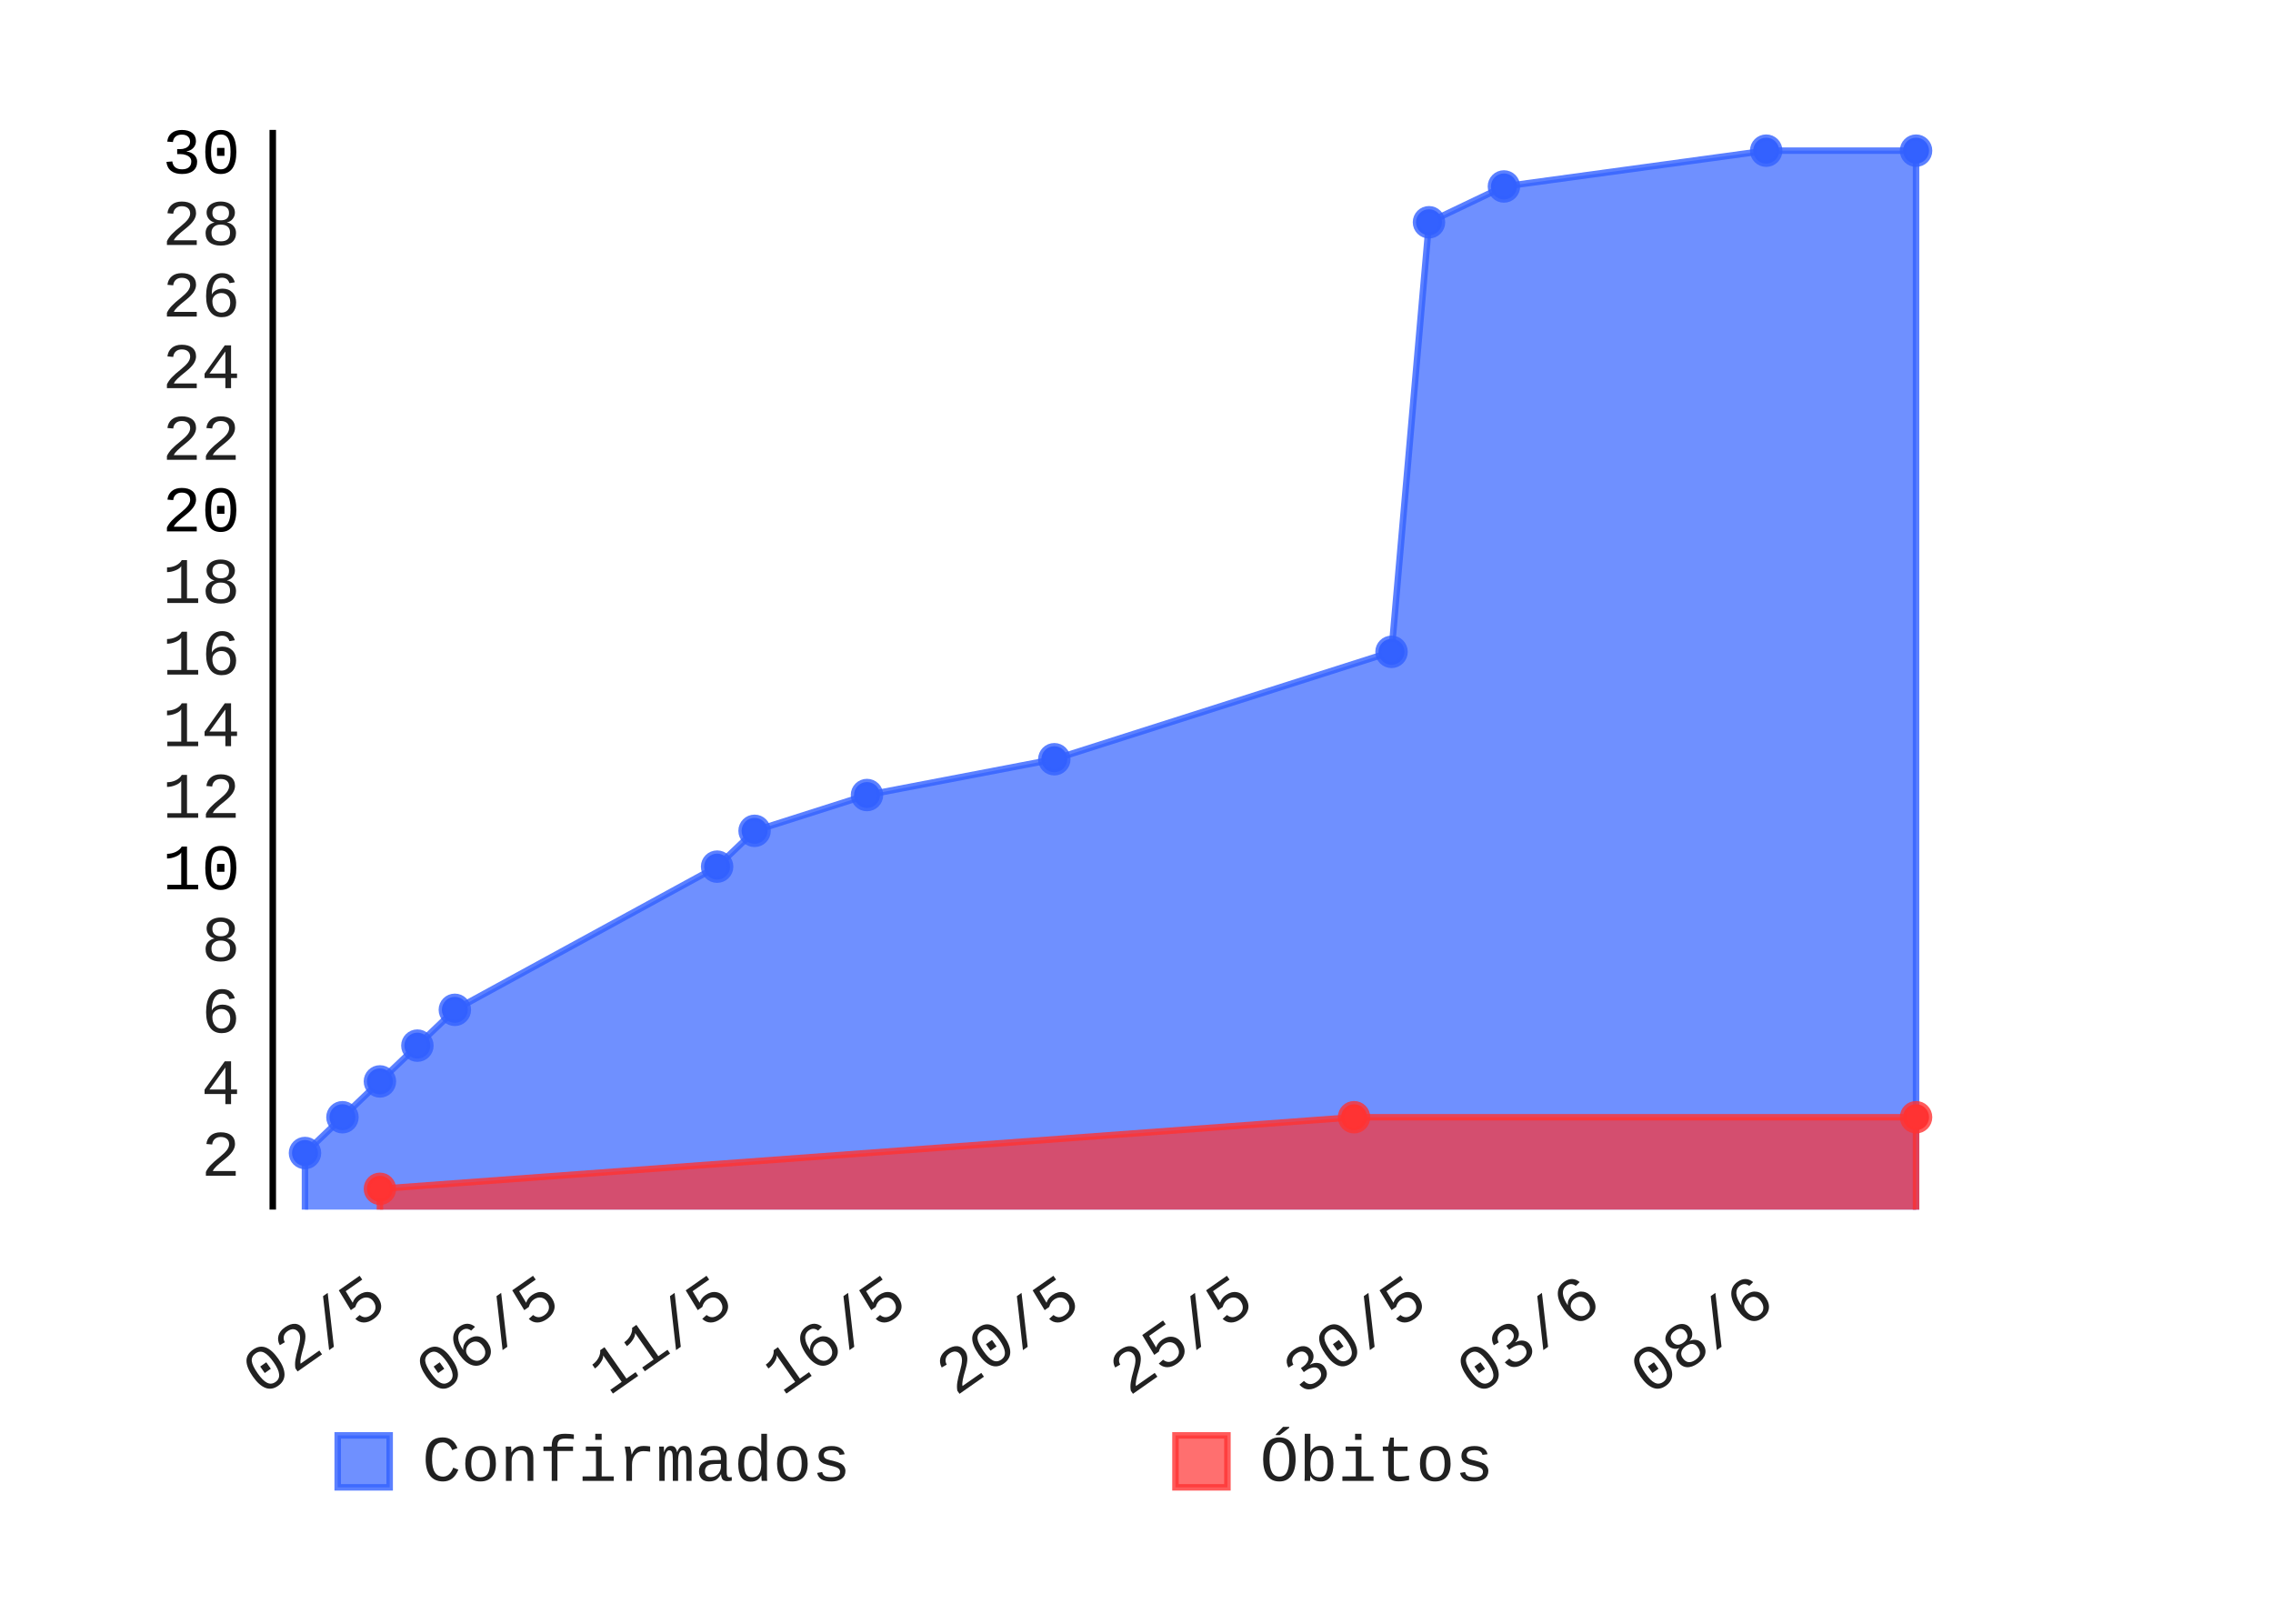
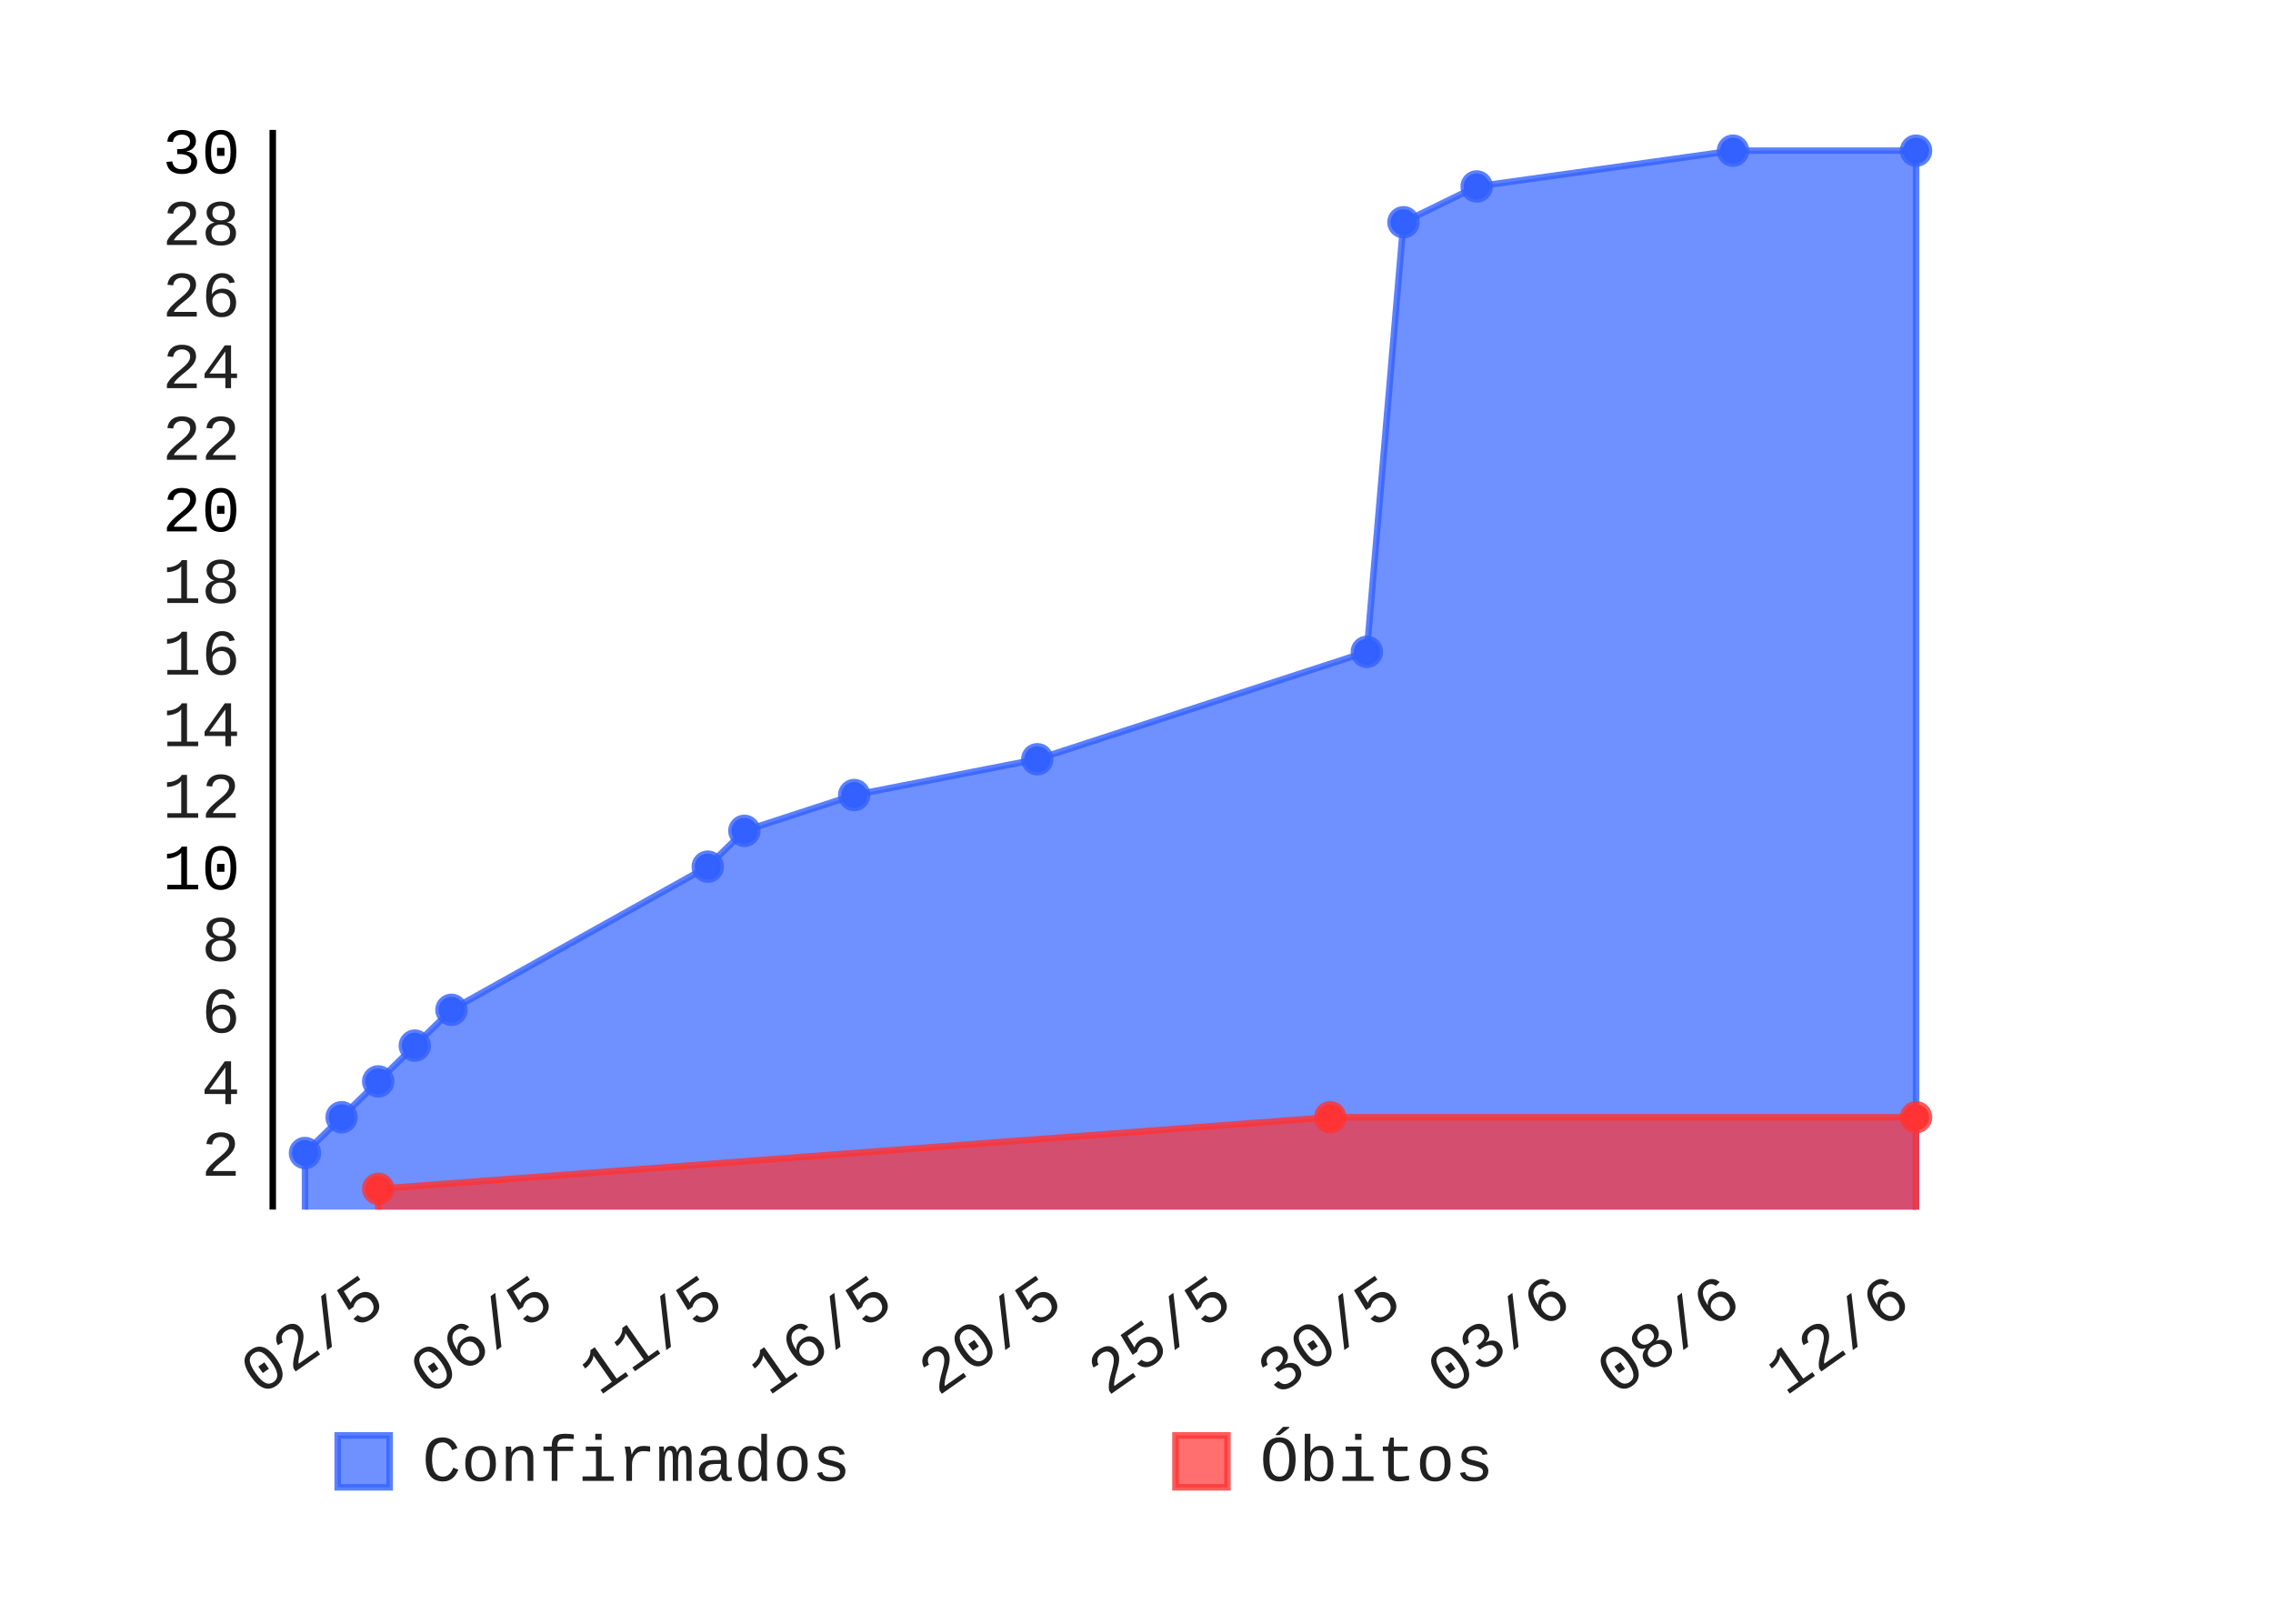
- <svg xmlns="http://www.w3.org/2000/svg" class="pygal-chart" height="250" id="chart-02069df1-2b1e-4411-9e37-39753270b47d" viewBox="0 0 350 250" width="350">
+ <svg xmlns="http://www.w3.org/2000/svg" class="pygal-chart" height="250" id="chart-ac19b2b9-aa6d-419f-8274-ddbf52510b7f" viewBox="0 0 350 250" width="350">
  <defs>
-     <style type="text/css">#chart-02069df1-2b1e-4411-9e37-39753270b47d{-webkit-user-select:none;-webkit-font-smoothing:antialiased;font-family:Consolas,"Liberation Mono",Menlo,Courier,monospace}#chart-02069df1-2b1e-4411-9e37-39753270b47d .title{font-family:Consolas,"Liberation Mono",Menlo,Courier,monospace;font-size:8px}#chart-02069df1-2b1e-4411-9e37-39753270b47d .legends .legend text{font-family:Consolas,"Liberation Mono",Menlo,Courier,monospace;font-size:10px}#chart-02069df1-2b1e-4411-9e37-39753270b47d .axis text{font-family:Consolas,"Liberation Mono",Menlo,Courier,monospace;font-size:10px}#chart-02069df1-2b1e-4411-9e37-39753270b47d .axis text.major{font-family:Consolas,"Liberation Mono",Menlo,Courier,monospace;font-size:10px}#chart-02069df1-2b1e-4411-9e37-39753270b47d .text-overlay text.value{font-family:Consolas,"Liberation Mono",Menlo,Courier,monospace;font-size:16px}#chart-02069df1-2b1e-4411-9e37-39753270b47d .text-overlay text.label{font-family:Consolas,"Liberation Mono",Menlo,Courier,monospace;font-size:10px}#chart-02069df1-2b1e-4411-9e37-39753270b47d .tooltip{font-family:Consolas,"Liberation Mono",Menlo,Courier,monospace;font-size:12px}#chart-02069df1-2b1e-4411-9e37-39753270b47d text.no_data{font-family:Consolas,"Liberation Mono",Menlo,Courier,monospace;font-size:64px}
- #chart-02069df1-2b1e-4411-9e37-39753270b47d{background-color:transparent}#chart-02069df1-2b1e-4411-9e37-39753270b47d path,#chart-02069df1-2b1e-4411-9e37-39753270b47d line,#chart-02069df1-2b1e-4411-9e37-39753270b47d rect,#chart-02069df1-2b1e-4411-9e37-39753270b47d circle{-webkit-transition:150ms;-moz-transition:150ms;transition:150ms}#chart-02069df1-2b1e-4411-9e37-39753270b47d .graph &gt; .background{fill:transparent}#chart-02069df1-2b1e-4411-9e37-39753270b47d .plot &gt; .background{fill:rgba(255,255,255,1)}#chart-02069df1-2b1e-4411-9e37-39753270b47d .graph{fill:rgba(0,0,0,.87)}#chart-02069df1-2b1e-4411-9e37-39753270b47d text.no_data{fill:rgba(0,0,0,1)}#chart-02069df1-2b1e-4411-9e37-39753270b47d .title{fill:rgba(0,0,0,1)}#chart-02069df1-2b1e-4411-9e37-39753270b47d .legends .legend text{fill:rgba(0,0,0,.87)}#chart-02069df1-2b1e-4411-9e37-39753270b47d .legends .legend:hover text{fill:rgba(0,0,0,1)}#chart-02069df1-2b1e-4411-9e37-39753270b47d .axis .line{stroke:rgba(0,0,0,1)}#chart-02069df1-2b1e-4411-9e37-39753270b47d .axis .guide.line{stroke:rgba(0,0,0,.54)}#chart-02069df1-2b1e-4411-9e37-39753270b47d .axis .major.line{stroke:rgba(0,0,0,.87)}#chart-02069df1-2b1e-4411-9e37-39753270b47d .axis text.major{fill:rgba(0,0,0,1)}#chart-02069df1-2b1e-4411-9e37-39753270b47d .axis.y .guides:hover .guide.line,#chart-02069df1-2b1e-4411-9e37-39753270b47d .line-graph .axis.x .guides:hover .guide.line,#chart-02069df1-2b1e-4411-9e37-39753270b47d .stackedline-graph .axis.x .guides:hover .guide.line,#chart-02069df1-2b1e-4411-9e37-39753270b47d .xy-graph .axis.x .guides:hover .guide.line{stroke:rgba(0,0,0,1)}#chart-02069df1-2b1e-4411-9e37-39753270b47d .axis .guides:hover text{fill:rgba(0,0,0,1)}#chart-02069df1-2b1e-4411-9e37-39753270b47d .reactive{fill-opacity:.7;stroke-opacity:.8}#chart-02069df1-2b1e-4411-9e37-39753270b47d .ci{stroke:rgba(0,0,0,.87)}#chart-02069df1-2b1e-4411-9e37-39753270b47d .reactive.active,#chart-02069df1-2b1e-4411-9e37-39753270b47d .active .reactive{fill-opacity:.8;stroke-opacity:.9;stroke-width:4}#chart-02069df1-2b1e-4411-9e37-39753270b47d .ci .reactive.active{stroke-width:1.5}#chart-02069df1-2b1e-4411-9e37-39753270b47d .series text{fill:rgba(0,0,0,1)}#chart-02069df1-2b1e-4411-9e37-39753270b47d .tooltip rect{fill:rgba(255,255,255,1);stroke:rgba(0,0,0,1);-webkit-transition:opacity 150ms;-moz-transition:opacity 150ms;transition:opacity 150ms}#chart-02069df1-2b1e-4411-9e37-39753270b47d .tooltip .label{fill:rgba(0,0,0,.87)}#chart-02069df1-2b1e-4411-9e37-39753270b47d .tooltip .label{fill:rgba(0,0,0,.87)}#chart-02069df1-2b1e-4411-9e37-39753270b47d .tooltip .legend{font-size:.8em;fill:rgba(0,0,0,.54)}#chart-02069df1-2b1e-4411-9e37-39753270b47d .tooltip .x_label{font-size:.6em;fill:rgba(0,0,0,1)}#chart-02069df1-2b1e-4411-9e37-39753270b47d .tooltip .xlink{font-size:.5em;text-decoration:underline}#chart-02069df1-2b1e-4411-9e37-39753270b47d .tooltip .value{font-size:1.5em}#chart-02069df1-2b1e-4411-9e37-39753270b47d .bound{font-size:.5em}#chart-02069df1-2b1e-4411-9e37-39753270b47d .max-value{font-size:.75em;fill:rgba(0,0,0,.54)}#chart-02069df1-2b1e-4411-9e37-39753270b47d .map-element{fill:rgba(255,255,255,1);stroke:rgba(0,0,0,.54) !important}#chart-02069df1-2b1e-4411-9e37-39753270b47d .map-element .reactive{fill-opacity:inherit;stroke-opacity:inherit}#chart-02069df1-2b1e-4411-9e37-39753270b47d .color-0,#chart-02069df1-2b1e-4411-9e37-39753270b47d .color-0 a:visited{stroke:#3361FF;fill:#3361FF}#chart-02069df1-2b1e-4411-9e37-39753270b47d .color-1,#chart-02069df1-2b1e-4411-9e37-39753270b47d .color-1 a:visited{stroke:#FF3333;fill:#FF3333}#chart-02069df1-2b1e-4411-9e37-39753270b47d .text-overlay .color-0 text{fill:black}#chart-02069df1-2b1e-4411-9e37-39753270b47d .text-overlay .color-1 text{fill:black}
- #chart-02069df1-2b1e-4411-9e37-39753270b47d text.no_data{text-anchor:middle}#chart-02069df1-2b1e-4411-9e37-39753270b47d .guide.line{fill:none}#chart-02069df1-2b1e-4411-9e37-39753270b47d .centered{text-anchor:middle}#chart-02069df1-2b1e-4411-9e37-39753270b47d .title{text-anchor:middle}#chart-02069df1-2b1e-4411-9e37-39753270b47d .legends .legend text{fill-opacity:1}#chart-02069df1-2b1e-4411-9e37-39753270b47d .axis.x text{text-anchor:middle}#chart-02069df1-2b1e-4411-9e37-39753270b47d .axis.x:not(.web) text[transform]{text-anchor:start}#chart-02069df1-2b1e-4411-9e37-39753270b47d .axis.x:not(.web) text[transform].backwards{text-anchor:end}#chart-02069df1-2b1e-4411-9e37-39753270b47d .axis.y text{text-anchor:end}#chart-02069df1-2b1e-4411-9e37-39753270b47d .axis.y text[transform].backwards{text-anchor:start}#chart-02069df1-2b1e-4411-9e37-39753270b47d .axis.y2 text{text-anchor:start}#chart-02069df1-2b1e-4411-9e37-39753270b47d .axis.y2 text[transform].backwards{text-anchor:end}#chart-02069df1-2b1e-4411-9e37-39753270b47d .axis .guide.line{stroke-dasharray:4,4}#chart-02069df1-2b1e-4411-9e37-39753270b47d .axis .major.guide.line{stroke-dasharray:6,6}#chart-02069df1-2b1e-4411-9e37-39753270b47d .horizontal .axis.y .guide.line,#chart-02069df1-2b1e-4411-9e37-39753270b47d .horizontal .axis.y2 .guide.line,#chart-02069df1-2b1e-4411-9e37-39753270b47d .vertical .axis.x .guide.line{opacity:0}#chart-02069df1-2b1e-4411-9e37-39753270b47d .horizontal .axis.always_show .guide.line,#chart-02069df1-2b1e-4411-9e37-39753270b47d .vertical .axis.always_show .guide.line{opacity:1 !important}#chart-02069df1-2b1e-4411-9e37-39753270b47d .axis.y .guides:hover .guide.line,#chart-02069df1-2b1e-4411-9e37-39753270b47d .axis.y2 .guides:hover .guide.line,#chart-02069df1-2b1e-4411-9e37-39753270b47d .axis.x .guides:hover .guide.line{opacity:1}#chart-02069df1-2b1e-4411-9e37-39753270b47d .axis .guides:hover text{opacity:1}#chart-02069df1-2b1e-4411-9e37-39753270b47d .nofill{fill:none}#chart-02069df1-2b1e-4411-9e37-39753270b47d .subtle-fill{fill-opacity:.2}#chart-02069df1-2b1e-4411-9e37-39753270b47d .dot{stroke-width:1px;fill-opacity:1}#chart-02069df1-2b1e-4411-9e37-39753270b47d .dot.active{stroke-width:5px}#chart-02069df1-2b1e-4411-9e37-39753270b47d .dot.negative{fill:transparent}#chart-02069df1-2b1e-4411-9e37-39753270b47d text,#chart-02069df1-2b1e-4411-9e37-39753270b47d tspan{stroke:none !important}#chart-02069df1-2b1e-4411-9e37-39753270b47d .series text.active{opacity:1}#chart-02069df1-2b1e-4411-9e37-39753270b47d .tooltip rect{fill-opacity:.95;stroke-width:.5}#chart-02069df1-2b1e-4411-9e37-39753270b47d .tooltip text{fill-opacity:1}#chart-02069df1-2b1e-4411-9e37-39753270b47d .showable{visibility:hidden}#chart-02069df1-2b1e-4411-9e37-39753270b47d .showable.shown{visibility:visible}#chart-02069df1-2b1e-4411-9e37-39753270b47d .gauge-background{fill:rgba(229,229,229,1);stroke:none}#chart-02069df1-2b1e-4411-9e37-39753270b47d .bg-lines{stroke:transparent;stroke-width:2px}</style>
+     <style type="text/css">#chart-ac19b2b9-aa6d-419f-8274-ddbf52510b7f{-webkit-user-select:none;-webkit-font-smoothing:antialiased;font-family:Consolas,"Liberation Mono",Menlo,Courier,monospace}#chart-ac19b2b9-aa6d-419f-8274-ddbf52510b7f .title{font-family:Consolas,"Liberation Mono",Menlo,Courier,monospace;font-size:8px}#chart-ac19b2b9-aa6d-419f-8274-ddbf52510b7f .legends .legend text{font-family:Consolas,"Liberation Mono",Menlo,Courier,monospace;font-size:10px}#chart-ac19b2b9-aa6d-419f-8274-ddbf52510b7f .axis text{font-family:Consolas,"Liberation Mono",Menlo,Courier,monospace;font-size:10px}#chart-ac19b2b9-aa6d-419f-8274-ddbf52510b7f .axis text.major{font-family:Consolas,"Liberation Mono",Menlo,Courier,monospace;font-size:10px}#chart-ac19b2b9-aa6d-419f-8274-ddbf52510b7f .text-overlay text.value{font-family:Consolas,"Liberation Mono",Menlo,Courier,monospace;font-size:16px}#chart-ac19b2b9-aa6d-419f-8274-ddbf52510b7f .text-overlay text.label{font-family:Consolas,"Liberation Mono",Menlo,Courier,monospace;font-size:10px}#chart-ac19b2b9-aa6d-419f-8274-ddbf52510b7f .tooltip{font-family:Consolas,"Liberation Mono",Menlo,Courier,monospace;font-size:12px}#chart-ac19b2b9-aa6d-419f-8274-ddbf52510b7f text.no_data{font-family:Consolas,"Liberation Mono",Menlo,Courier,monospace;font-size:64px}
+ #chart-ac19b2b9-aa6d-419f-8274-ddbf52510b7f{background-color:transparent}#chart-ac19b2b9-aa6d-419f-8274-ddbf52510b7f path,#chart-ac19b2b9-aa6d-419f-8274-ddbf52510b7f line,#chart-ac19b2b9-aa6d-419f-8274-ddbf52510b7f rect,#chart-ac19b2b9-aa6d-419f-8274-ddbf52510b7f circle{-webkit-transition:150ms;-moz-transition:150ms;transition:150ms}#chart-ac19b2b9-aa6d-419f-8274-ddbf52510b7f .graph &gt; .background{fill:transparent}#chart-ac19b2b9-aa6d-419f-8274-ddbf52510b7f .plot &gt; .background{fill:rgba(255,255,255,1)}#chart-ac19b2b9-aa6d-419f-8274-ddbf52510b7f .graph{fill:rgba(0,0,0,.87)}#chart-ac19b2b9-aa6d-419f-8274-ddbf52510b7f text.no_data{fill:rgba(0,0,0,1)}#chart-ac19b2b9-aa6d-419f-8274-ddbf52510b7f .title{fill:rgba(0,0,0,1)}#chart-ac19b2b9-aa6d-419f-8274-ddbf52510b7f .legends .legend text{fill:rgba(0,0,0,.87)}#chart-ac19b2b9-aa6d-419f-8274-ddbf52510b7f .legends .legend:hover text{fill:rgba(0,0,0,1)}#chart-ac19b2b9-aa6d-419f-8274-ddbf52510b7f .axis .line{stroke:rgba(0,0,0,1)}#chart-ac19b2b9-aa6d-419f-8274-ddbf52510b7f .axis .guide.line{stroke:rgba(0,0,0,.54)}#chart-ac19b2b9-aa6d-419f-8274-ddbf52510b7f .axis .major.line{stroke:rgba(0,0,0,.87)}#chart-ac19b2b9-aa6d-419f-8274-ddbf52510b7f .axis text.major{fill:rgba(0,0,0,1)}#chart-ac19b2b9-aa6d-419f-8274-ddbf52510b7f .axis.y .guides:hover .guide.line,#chart-ac19b2b9-aa6d-419f-8274-ddbf52510b7f .line-graph .axis.x .guides:hover .guide.line,#chart-ac19b2b9-aa6d-419f-8274-ddbf52510b7f .stackedline-graph .axis.x .guides:hover .guide.line,#chart-ac19b2b9-aa6d-419f-8274-ddbf52510b7f .xy-graph .axis.x .guides:hover .guide.line{stroke:rgba(0,0,0,1)}#chart-ac19b2b9-aa6d-419f-8274-ddbf52510b7f .axis .guides:hover text{fill:rgba(0,0,0,1)}#chart-ac19b2b9-aa6d-419f-8274-ddbf52510b7f .reactive{fill-opacity:.7;stroke-opacity:.8}#chart-ac19b2b9-aa6d-419f-8274-ddbf52510b7f .ci{stroke:rgba(0,0,0,.87)}#chart-ac19b2b9-aa6d-419f-8274-ddbf52510b7f .reactive.active,#chart-ac19b2b9-aa6d-419f-8274-ddbf52510b7f .active .reactive{fill-opacity:.8;stroke-opacity:.9;stroke-width:4}#chart-ac19b2b9-aa6d-419f-8274-ddbf52510b7f .ci .reactive.active{stroke-width:1.5}#chart-ac19b2b9-aa6d-419f-8274-ddbf52510b7f .series text{fill:rgba(0,0,0,1)}#chart-ac19b2b9-aa6d-419f-8274-ddbf52510b7f .tooltip rect{fill:rgba(255,255,255,1);stroke:rgba(0,0,0,1);-webkit-transition:opacity 150ms;-moz-transition:opacity 150ms;transition:opacity 150ms}#chart-ac19b2b9-aa6d-419f-8274-ddbf52510b7f .tooltip .label{fill:rgba(0,0,0,.87)}#chart-ac19b2b9-aa6d-419f-8274-ddbf52510b7f .tooltip .label{fill:rgba(0,0,0,.87)}#chart-ac19b2b9-aa6d-419f-8274-ddbf52510b7f .tooltip .legend{font-size:.8em;fill:rgba(0,0,0,.54)}#chart-ac19b2b9-aa6d-419f-8274-ddbf52510b7f .tooltip .x_label{font-size:.6em;fill:rgba(0,0,0,1)}#chart-ac19b2b9-aa6d-419f-8274-ddbf52510b7f .tooltip .xlink{font-size:.5em;text-decoration:underline}#chart-ac19b2b9-aa6d-419f-8274-ddbf52510b7f .tooltip .value{font-size:1.5em}#chart-ac19b2b9-aa6d-419f-8274-ddbf52510b7f .bound{font-size:.5em}#chart-ac19b2b9-aa6d-419f-8274-ddbf52510b7f .max-value{font-size:.75em;fill:rgba(0,0,0,.54)}#chart-ac19b2b9-aa6d-419f-8274-ddbf52510b7f .map-element{fill:rgba(255,255,255,1);stroke:rgba(0,0,0,.54) !important}#chart-ac19b2b9-aa6d-419f-8274-ddbf52510b7f .map-element .reactive{fill-opacity:inherit;stroke-opacity:inherit}#chart-ac19b2b9-aa6d-419f-8274-ddbf52510b7f .color-0,#chart-ac19b2b9-aa6d-419f-8274-ddbf52510b7f .color-0 a:visited{stroke:#3361FF;fill:#3361FF}#chart-ac19b2b9-aa6d-419f-8274-ddbf52510b7f .color-1,#chart-ac19b2b9-aa6d-419f-8274-ddbf52510b7f .color-1 a:visited{stroke:#FF3333;fill:#FF3333}#chart-ac19b2b9-aa6d-419f-8274-ddbf52510b7f .text-overlay .color-0 text{fill:black}#chart-ac19b2b9-aa6d-419f-8274-ddbf52510b7f .text-overlay .color-1 text{fill:black}
+ #chart-ac19b2b9-aa6d-419f-8274-ddbf52510b7f text.no_data{text-anchor:middle}#chart-ac19b2b9-aa6d-419f-8274-ddbf52510b7f .guide.line{fill:none}#chart-ac19b2b9-aa6d-419f-8274-ddbf52510b7f .centered{text-anchor:middle}#chart-ac19b2b9-aa6d-419f-8274-ddbf52510b7f .title{text-anchor:middle}#chart-ac19b2b9-aa6d-419f-8274-ddbf52510b7f .legends .legend text{fill-opacity:1}#chart-ac19b2b9-aa6d-419f-8274-ddbf52510b7f .axis.x text{text-anchor:middle}#chart-ac19b2b9-aa6d-419f-8274-ddbf52510b7f .axis.x:not(.web) text[transform]{text-anchor:start}#chart-ac19b2b9-aa6d-419f-8274-ddbf52510b7f .axis.x:not(.web) text[transform].backwards{text-anchor:end}#chart-ac19b2b9-aa6d-419f-8274-ddbf52510b7f .axis.y text{text-anchor:end}#chart-ac19b2b9-aa6d-419f-8274-ddbf52510b7f .axis.y text[transform].backwards{text-anchor:start}#chart-ac19b2b9-aa6d-419f-8274-ddbf52510b7f .axis.y2 text{text-anchor:start}#chart-ac19b2b9-aa6d-419f-8274-ddbf52510b7f .axis.y2 text[transform].backwards{text-anchor:end}#chart-ac19b2b9-aa6d-419f-8274-ddbf52510b7f .axis .guide.line{stroke-dasharray:4,4}#chart-ac19b2b9-aa6d-419f-8274-ddbf52510b7f .axis .major.guide.line{stroke-dasharray:6,6}#chart-ac19b2b9-aa6d-419f-8274-ddbf52510b7f .horizontal .axis.y .guide.line,#chart-ac19b2b9-aa6d-419f-8274-ddbf52510b7f .horizontal .axis.y2 .guide.line,#chart-ac19b2b9-aa6d-419f-8274-ddbf52510b7f .vertical .axis.x .guide.line{opacity:0}#chart-ac19b2b9-aa6d-419f-8274-ddbf52510b7f .horizontal .axis.always_show .guide.line,#chart-ac19b2b9-aa6d-419f-8274-ddbf52510b7f .vertical .axis.always_show .guide.line{opacity:1 !important}#chart-ac19b2b9-aa6d-419f-8274-ddbf52510b7f .axis.y .guides:hover .guide.line,#chart-ac19b2b9-aa6d-419f-8274-ddbf52510b7f .axis.y2 .guides:hover .guide.line,#chart-ac19b2b9-aa6d-419f-8274-ddbf52510b7f .axis.x .guides:hover .guide.line{opacity:1}#chart-ac19b2b9-aa6d-419f-8274-ddbf52510b7f .axis .guides:hover text{opacity:1}#chart-ac19b2b9-aa6d-419f-8274-ddbf52510b7f .nofill{fill:none}#chart-ac19b2b9-aa6d-419f-8274-ddbf52510b7f .subtle-fill{fill-opacity:.2}#chart-ac19b2b9-aa6d-419f-8274-ddbf52510b7f .dot{stroke-width:1px;fill-opacity:1}#chart-ac19b2b9-aa6d-419f-8274-ddbf52510b7f .dot.active{stroke-width:5px}#chart-ac19b2b9-aa6d-419f-8274-ddbf52510b7f .dot.negative{fill:transparent}#chart-ac19b2b9-aa6d-419f-8274-ddbf52510b7f text,#chart-ac19b2b9-aa6d-419f-8274-ddbf52510b7f tspan{stroke:none !important}#chart-ac19b2b9-aa6d-419f-8274-ddbf52510b7f .series text.active{opacity:1}#chart-ac19b2b9-aa6d-419f-8274-ddbf52510b7f .tooltip rect{fill-opacity:.95;stroke-width:.5}#chart-ac19b2b9-aa6d-419f-8274-ddbf52510b7f .tooltip text{fill-opacity:1}#chart-ac19b2b9-aa6d-419f-8274-ddbf52510b7f .showable{visibility:hidden}#chart-ac19b2b9-aa6d-419f-8274-ddbf52510b7f .showable.shown{visibility:visible}#chart-ac19b2b9-aa6d-419f-8274-ddbf52510b7f .gauge-background{fill:rgba(229,229,229,1);stroke:none}#chart-ac19b2b9-aa6d-419f-8274-ddbf52510b7f .bg-lines{stroke:transparent;stroke-width:2px}</style>
  </defs>
  <g class="graph datetimeline-graph vertical">
    <rect class="background" height="250" width="350" x="0" y="0" />
    <g class="plot" transform="translate(42, 20)">
      <rect class="background" height="166.234" width="258.0" x="0" y="0" />
      <g class="axis y">
        <g class="guides">
          <text class="" x="-5" y="161.026">2</text>
        </g>
        <g class="guides">
          <text class="" x="-5" y="150.002">4</text>
        </g>
        <g class="guides">
          <text class="" x="-5" y="138.979">6</text>
        </g>
        <g class="guides">
          <text class="" x="-5" y="127.955">8</text>
        </g>
        <g class="guides">
          <text class="major" x="-5" y="116.932">10</text>
        </g>
        <g class="guides">
          <text class="" x="-5" y="105.908">12</text>
        </g>
        <g class="guides">
          <text class="" x="-5" y="94.885">14</text>
        </g>
        <g class="guides">
          <text class="" x="-5" y="83.861">16</text>
        </g>
        <g class="guides">
          <text class="" x="-5" y="72.838">18</text>
        </g>
        <g class="guides">
          <text class="major" x="-5" y="61.814">20</text>
        </g>
        <g class="guides">
          <text class="" x="-5" y="50.791">22</text>
        </g>
        <g class="guides">
          <text class="" x="-5" y="39.767">24</text>
        </g>
        <g class="guides">
          <text class="" x="-5" y="28.744">26</text>
        </g>
        <g class="guides">
          <text class="" x="-5" y="17.72">28</text>
        </g>
        <g class="guides">
          <text class="major" x="-5" y="6.697">30</text>
        </g>
      </g>
      <g class="axis x">
        <path class="line" d="M0 0 v166.234" />
        <g class="guides">
-           <path class="guide line" d="M17.996 0 v166.234" />
-           <text class="backwards" transform="rotate(325 17.99573 181.2342)" x="17.996" y="181.234">02/5</text>
+           <path class="guide line" d="M17.699 0 v166.234" />
+           <text class="backwards" transform="rotate(325 17.69949 181.2342)" x="17.699" y="181.234">02/5</text>
        </g>
        <g class="guides">
-           <path class="guide line" d="M44.705 0 v166.234" />
-           <text class="backwards" transform="rotate(325 44.70513 181.2342)" x="44.705" y="181.234">06/5</text>
+           <path class="guide line" d="M43.802 0 v166.234" />
+           <text class="backwards" transform="rotate(325 43.80186 181.2342)" x="43.802" y="181.234">06/5</text>
        </g>
        <g class="guides">
-           <path class="guide line" d="M71.415 0 v166.234" />
-           <text class="backwards" transform="rotate(325 71.41453 181.2342)" x="71.415" y="181.234">11/5</text>
+           <path class="guide line" d="M69.904 0 v166.234" />
+           <text class="backwards" transform="rotate(325 69.90423 181.2342)" x="69.904" y="181.234">11/5</text>
        </g>
        <g class="guides">
-           <path class="guide line" d="M98.124 0 v166.234" />
-           <text class="backwards" transform="rotate(325 98.12393 181.2342)" x="98.124" y="181.234">16/5</text>
+           <path class="guide line" d="M96.007 0 v166.234" />
+           <text class="backwards" transform="rotate(325 96.0066 181.2342)" x="96.007" y="181.234">16/5</text>
        </g>
        <g class="guides">
-           <path class="guide line" d="M124.833 0 v166.234" />
-           <text class="backwards" transform="rotate(325 124.8333 181.2342)" x="124.833" y="181.234">20/5</text>
+           <path class="guide line" d="M122.109 0 v166.234" />
+           <text class="backwards" transform="rotate(325 122.109 181.2342)" x="122.109" y="181.234">20/5</text>
        </g>
        <g class="guides">
-           <path class="guide line" d="M151.543 0 v166.234" />
-           <text class="backwards" transform="rotate(325 151.5427 181.2342)" x="151.543" y="181.234">25/5</text>
+           <path class="guide line" d="M148.211 0 v166.234" />
+           <text class="backwards" transform="rotate(325 148.2113 181.2342)" x="148.211" y="181.234">25/5</text>
        </g>
        <g class="guides">
-           <path class="guide line" d="M178.252 0 v166.234" />
-           <text class="backwards" transform="rotate(325 178.2521 181.2342)" x="178.252" y="181.234">30/5</text>
+           <path class="guide line" d="M174.314 0 v166.234" />
+           <text class="backwards" transform="rotate(325 174.3137 181.2342)" x="174.314" y="181.234">30/5</text>
        </g>
        <g class="guides">
-           <path class="guide line" d="M204.962 0 v166.234" />
-           <text class="backwards" transform="rotate(325 204.9615 181.2342)" x="204.962" y="181.234">03/6</text>
+           <path class="guide line" d="M200.416 0 v166.234" />
+           <text class="backwards" transform="rotate(325 200.4161 181.2342)" x="200.416" y="181.234">03/6</text>
        </g>
        <g class="guides">
-           <path class="guide line" d="M231.671 0 v166.234" />
-           <text class="backwards" transform="rotate(325 231.6709 181.2342)" x="231.671" y="181.234">08/6</text>
+           <path class="guide line" d="M226.518 0 v166.234" />
+           <text class="backwards" transform="rotate(325 226.5185 181.2342)" x="226.518" y="181.234">08/6</text>
+         </g>
+         <g class="guides">
+           <path class="guide line" d="M252.621 0 v166.234" />
+           <text class="backwards" transform="rotate(325 252.6208 181.2342)" x="252.621" y="181.234">12/6</text>
        </g>
      </g>
      <g class="series serie-0 color-0">
-         <path class="line reactive" d="M4.962 166.234 L4.962 157.526 10.731 152.014 16.5 146.502 22.269 140.99 28.038 135.479 68.423 113.432 74.192 107.92 91.5 102.408 120.346 96.896 172.269 80.361 178.038 14.22 189.577 8.709 229.962 3.197 253.038 3.197 253.038 166.234" />
+         <path class="line reactive" d="M4.962 166.234 L4.962 157.526 10.6 152.014 16.238 146.502 21.876 140.99 27.514 135.479 66.981 113.432 72.619 107.92 89.533 102.408 117.724 96.896 168.467 80.361 174.105 14.22 185.381 8.709 224.848 3.197 253.038 3.197 253.038 166.234" />
      </g>
      <g class="series serie-1 color-1">
-         <path class="line reactive" d="M16.5 166.234 L16.5 163.037 166.5 152.014 253.038 152.014 253.038 166.234" />
+         <path class="line reactive" d="M16.238 166.234 L16.238 163.037 162.829 152.014 253.038 152.014 253.038 166.234" />
      </g>
    </g>
    <g class="titles" />
    <g class="plot overlay" transform="translate(42, 20)">
      <g class="series serie-0 color-0">
        <g class="dots">
          <circle class="dot reactive tooltip-trigger" cx="4.962" cy="157.526" r="2" />
        </g>
        <g class="dots">
-           <circle class="dot reactive tooltip-trigger" cx="10.731" cy="152.014" r="2" />
+           <circle class="dot reactive tooltip-trigger" cx="10.6" cy="152.014" r="2" />
        </g>
        <g class="dots">
-           <circle class="dot reactive tooltip-trigger" cx="16.5" cy="146.502" r="2" />
+           <circle class="dot reactive tooltip-trigger" cx="16.238" cy="146.502" r="2" />
        </g>
        <g class="dots">
-           <circle class="dot reactive tooltip-trigger" cx="22.269" cy="140.99" r="2" />
+           <circle class="dot reactive tooltip-trigger" cx="21.876" cy="140.99" r="2" />
        </g>
        <g class="dots">
-           <circle class="dot reactive tooltip-trigger" cx="28.038" cy="135.479" r="2" />
+           <circle class="dot reactive tooltip-trigger" cx="27.514" cy="135.479" r="2" />
        </g>
        <g class="dots">
-           <circle class="dot reactive tooltip-trigger" cx="68.423" cy="113.432" r="2" />
+           <circle class="dot reactive tooltip-trigger" cx="66.981" cy="113.432" r="2" />
        </g>
        <g class="dots">
-           <circle class="dot reactive tooltip-trigger" cx="74.192" cy="107.92" r="2" />
+           <circle class="dot reactive tooltip-trigger" cx="72.619" cy="107.92" r="2" />
        </g>
        <g class="dots">
-           <circle class="dot reactive tooltip-trigger" cx="91.5" cy="102.408" r="2" />
+           <circle class="dot reactive tooltip-trigger" cx="89.533" cy="102.408" r="2" />
        </g>
        <g class="dots">
-           <circle class="dot reactive tooltip-trigger" cx="120.346" cy="96.896" r="2" />
+           <circle class="dot reactive tooltip-trigger" cx="117.724" cy="96.896" r="2" />
        </g>
        <g class="dots">
-           <circle class="dot reactive tooltip-trigger" cx="172.269" cy="80.361" r="2" />
+           <circle class="dot reactive tooltip-trigger" cx="168.467" cy="80.361" r="2" />
        </g>
        <g class="dots">
-           <circle class="dot reactive tooltip-trigger" cx="178.038" cy="14.22" r="2" />
+           <circle class="dot reactive tooltip-trigger" cx="174.105" cy="14.22" r="2" />
        </g>
        <g class="dots">
-           <circle class="dot reactive tooltip-trigger" cx="189.577" cy="8.709" r="2" />
+           <circle class="dot reactive tooltip-trigger" cx="185.381" cy="8.709" r="2" />
        </g>
        <g class="dots">
-           <circle class="dot reactive tooltip-trigger" cx="229.962" cy="3.197" r="2" />
+           <circle class="dot reactive tooltip-trigger" cx="224.848" cy="3.197" r="2" />
        </g>
        <g class="dots">
          <circle class="dot reactive tooltip-trigger" cx="253.038" cy="3.197" r="2" />
        </g>
      </g>
      <g class="series serie-1 color-1">
        <g class="dots">
-           <circle class="dot reactive tooltip-trigger" cx="16.5" cy="163.037" r="2" />
+           <circle class="dot reactive tooltip-trigger" cx="16.238" cy="163.037" r="2" />
        </g>
        <g class="dots">
-           <circle class="dot reactive tooltip-trigger" cx="166.5" cy="152.014" r="2" />
+           <circle class="dot reactive tooltip-trigger" cx="162.829" cy="152.014" r="2" />
        </g>
        <g class="dots">
          <circle class="dot reactive tooltip-trigger" cx="253.038" cy="152.014" r="2" />
        </g>
      </g>
    </g>
    <g class="plot text-overlay" transform="translate(42, 20)">
      <g class="series serie-0 color-0" />
      <g class="series serie-1 color-1" />
    </g>
    <g class="plot tooltip-overlay" transform="translate(42, 20)">
      <g class="tooltip" style="opacity: 0" transform="translate(0 0)">
        <rect class="tooltip-box" height="0" rx="10" ry="10" width="0" />
        <g class="text" />
      </g>
    </g>
    <g class="legends" transform="translate(52, 220)">
      <g class="legend reactive activate-serie" id="activate-serie-0">
        <rect class="color-0 reactive" height="8" width="8" x="0.0" y="1.0" />
        <text x="13.0" y="8.0">Confirmados</text>
      </g>
      <g class="legend reactive activate-serie" id="activate-serie-1">
        <rect class="color-1 reactive" height="8" width="8" x="129.0" y="1.0" />
        <text x="142.0" y="8.0">Óbitos</text>
      </g>
    </g>
  </g>
</svg>
